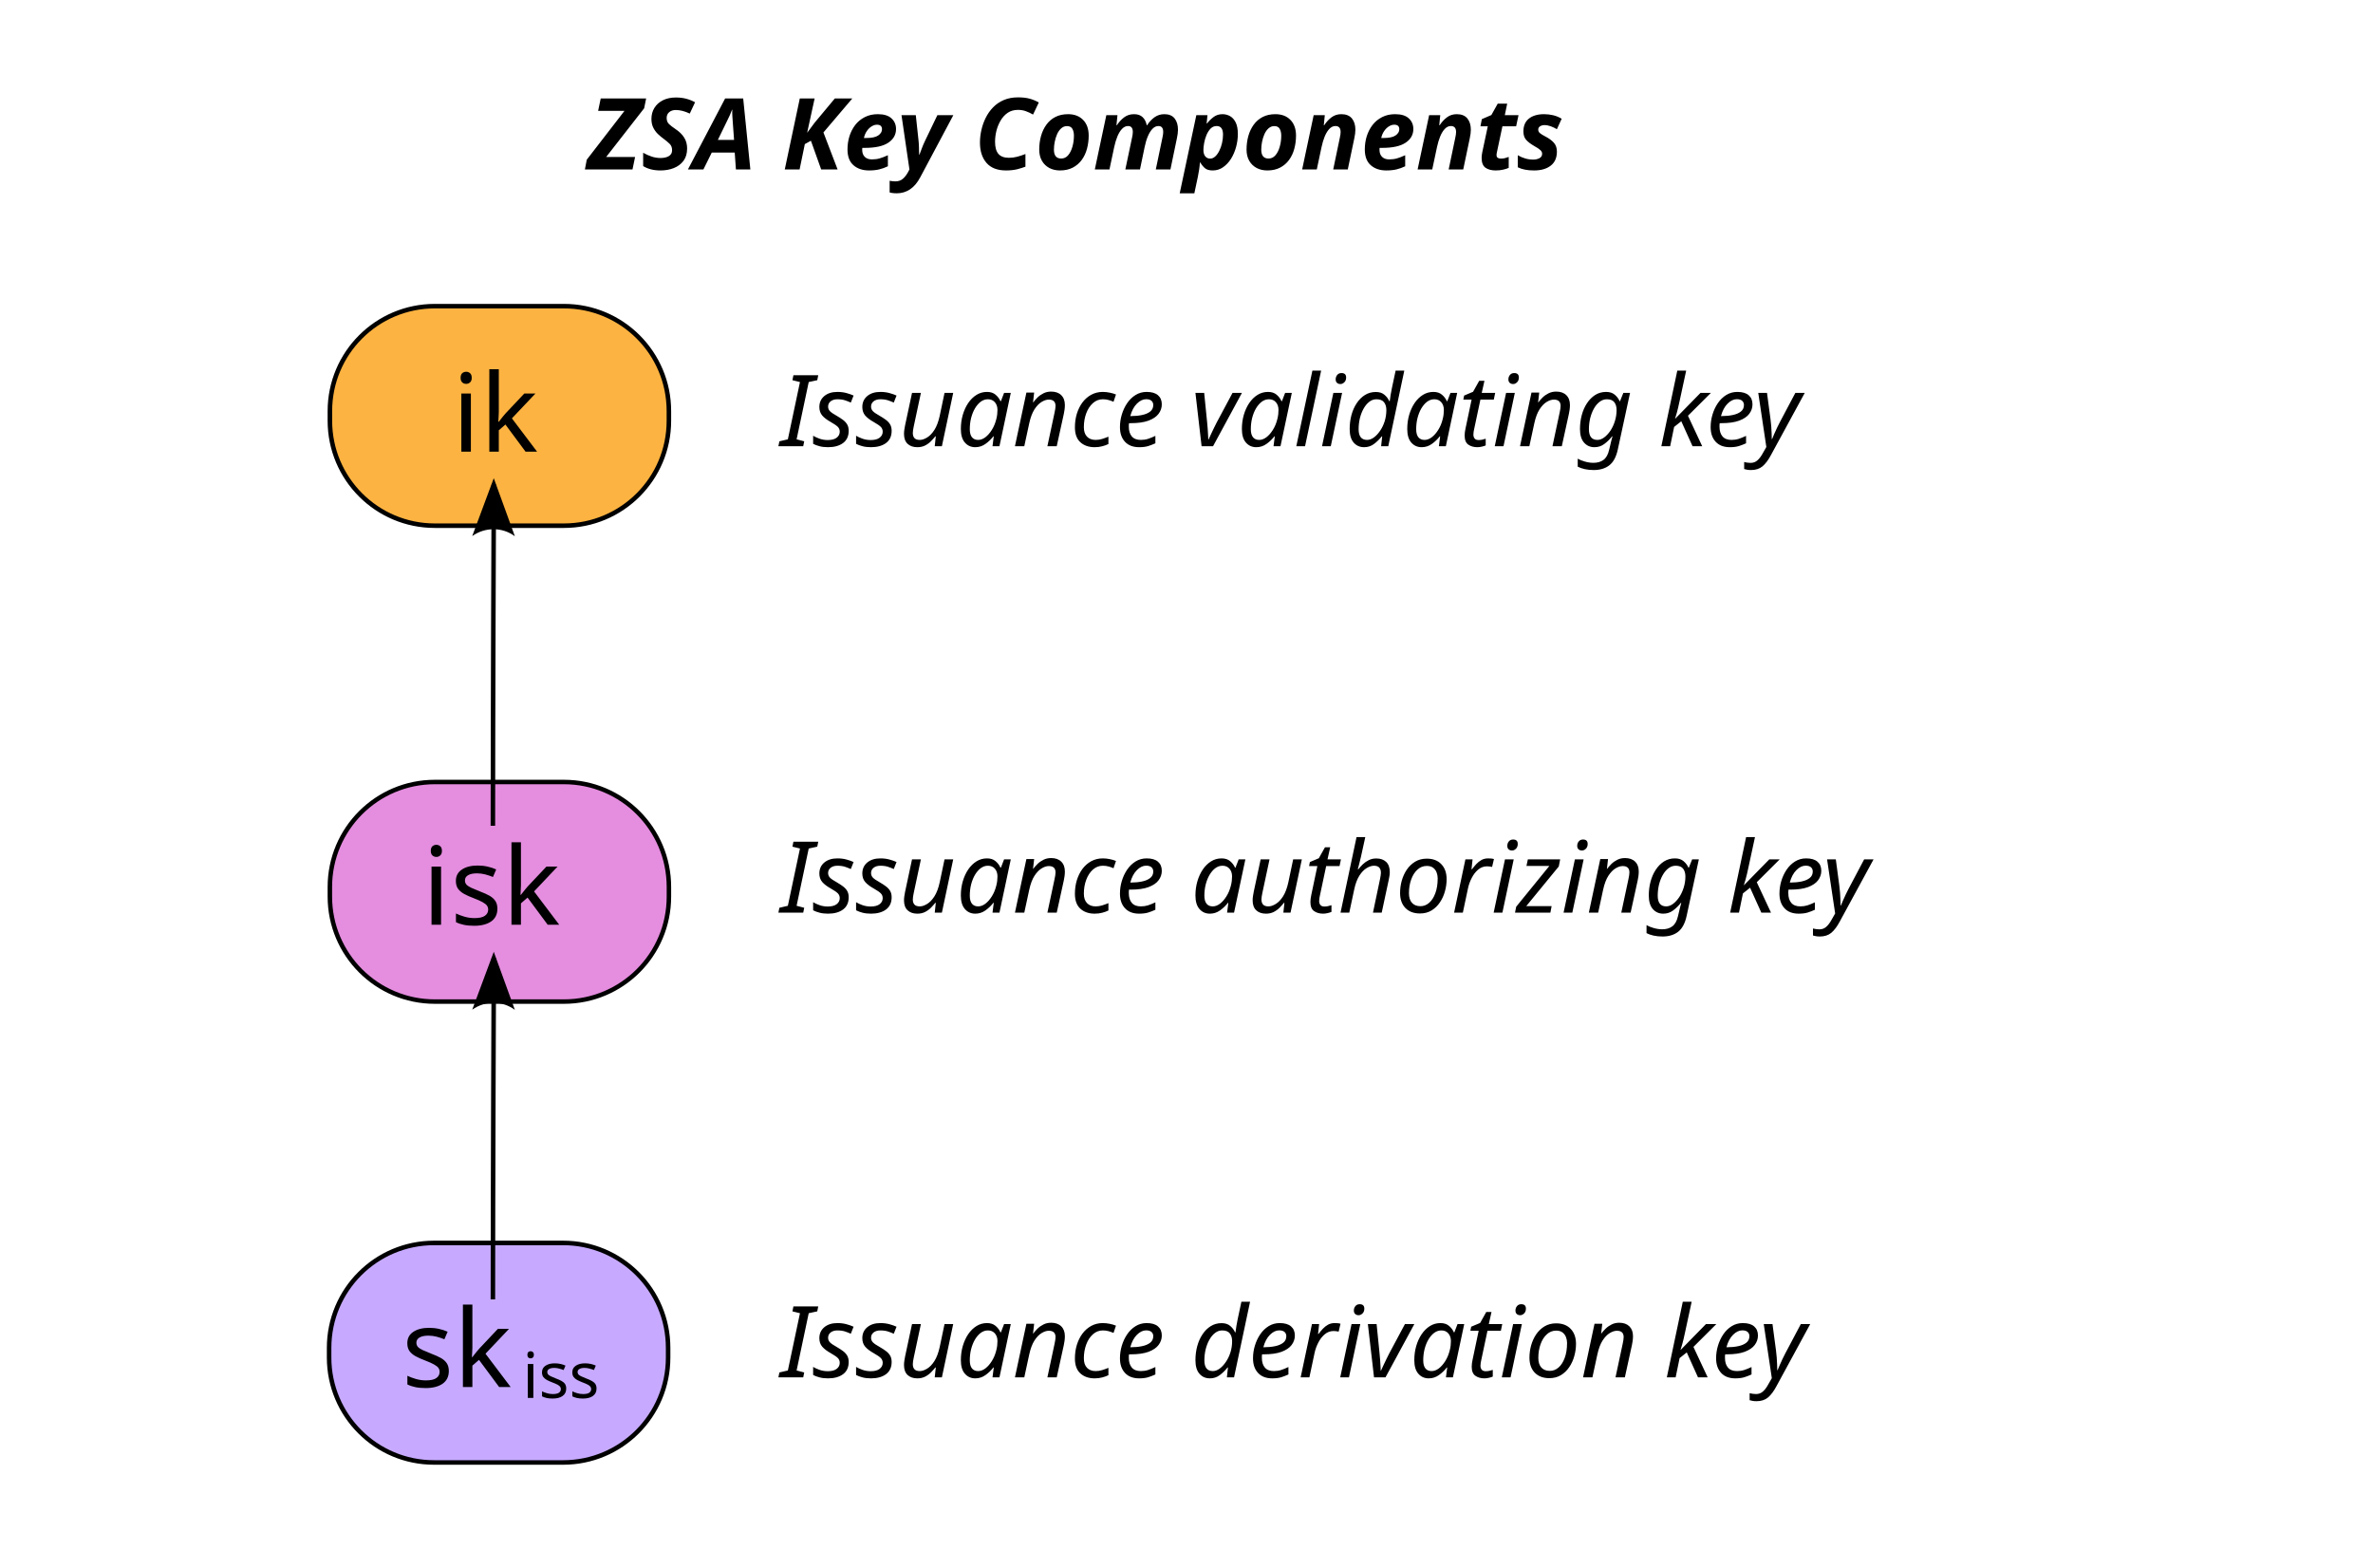
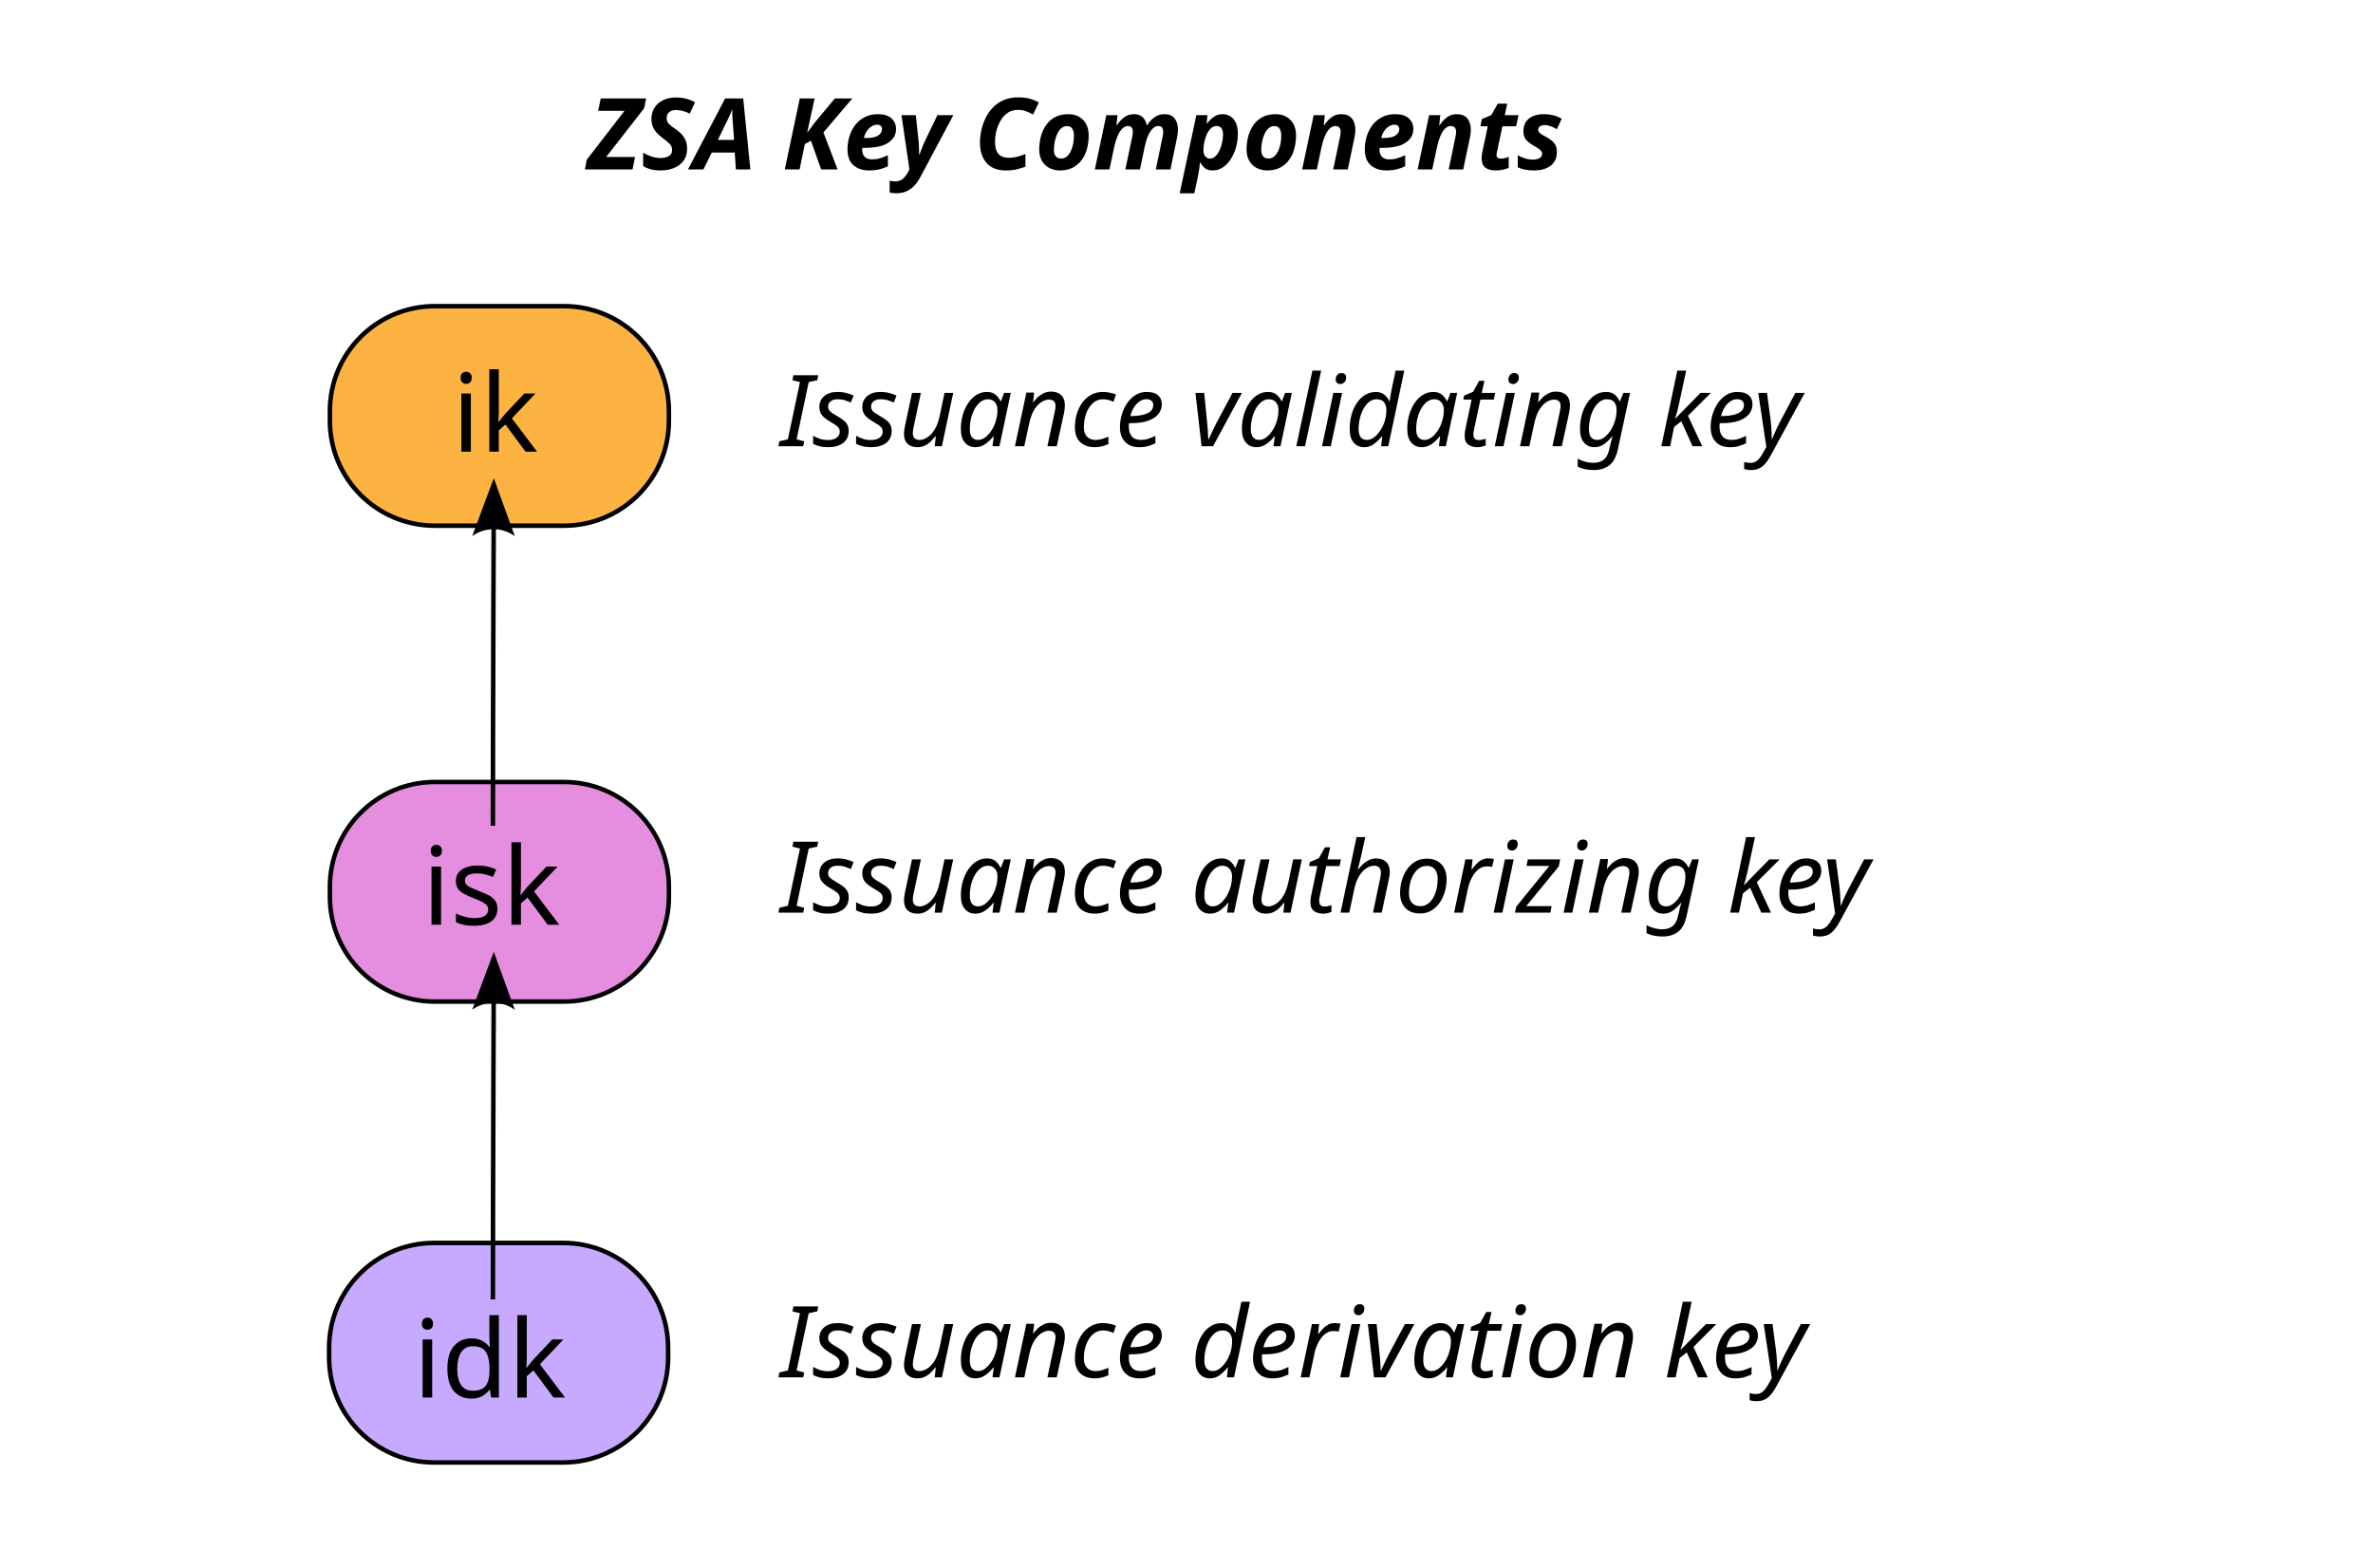
<svg xmlns="http://www.w3.org/2000/svg" width="560" height="370" id="svg2" version="1.1" xml:space="preserve">
  <defs id="defs4">
    <marker style="overflow:visible" id="Arrow2Lend" refX="0" refY="0" orient="auto">
      <path d="M -11.403,-4.733 1.417,-0.019 -11.403,4.695 c 2.048,-2.783 2.036,-6.591 10e-7,-9.428 z" style="fill-rule:evenodd;stroke-width:0.733;stroke-linejoin:round" id="path4007" />
    </marker>
    <marker style="overflow:visible" id="Arrow1Mend" refX="0" refY="0" orient="auto">
      <path style="fill-rule:evenodd;stroke:#000000;stroke-width:0.427pt" d="M -4.267,0 -6.4,2.133 1.067,0 -6.4,-2.133 Z" id="path3995" />
    </marker>
    <marker style="overflow:visible" id="Arrow1Mend-7" refX="0" refY="0" orient="auto">
      <path style="fill-rule:evenodd;stroke:#000000;stroke-width:0.427pt" d="M -4.267,0 -6.4,2.133 1.067,0 -6.4,-2.133 Z" id="path3995-1" />
    </marker>
    <marker style="overflow:visible" id="Arrow1Mend-3" refX="0" refY="0" orient="auto">
      <path style="fill-rule:evenodd;stroke:#000000;stroke-width:0.427pt" d="M -4.267,0 -6.4,2.133 1.067,0 -6.4,-2.133 Z" id="path3995-3" />
    </marker>
    <marker style="overflow:visible" id="Arrow1Mend-3A" refX="0" refY="0" orient="auto">
      <path style="fill:#f10090;fill-rule:evenodd;stroke:#f10090;stroke-width:0.427pt" d="M -4.267,0 -6.4,2.133 1.067,0 -6.4,-2.133 Z" id="path4669" />
    </marker>
    <marker style="overflow:visible" id="Arrow1Mendq" refX="0" refY="0" orient="auto">
      <path style="fill:#000000;fill-rule:evenodd;stroke:#000000;stroke-width:0.427pt" d="M -4.267,0 -6.4,2.133 1.067,0 -6.4,-2.133 Z" id="path4767" />
    </marker>
    <marker style="overflow:visible" id="Arrow1MendJ" refX="0" refY="0" orient="auto">
      <path style="fill:#000000;fill-rule:evenodd;stroke:#000000;stroke-width:0.427pt" d="M -4.267,0 -6.4,2.133 1.067,0 -6.4,-2.133 Z" id="path4770" />
    </marker>
    <marker style="overflow:visible" id="Arrow1Mend-3A2" refX="0" refY="0" orient="auto">
      <path style="fill:#f10090;fill-rule:evenodd;stroke:#f10090;stroke-width:0.427pt" d="M -4.267,0 -6.4,2.133 1.067,0 -6.4,-2.133 Z" id="path4773" />
    </marker>
    <marker style="overflow:visible" id="Arrow2Lendh" refX="0" refY="0" orient="auto">
      <path d="M -11.403,-4.733 1.417,-0.019 -11.403,4.695 c 2.048,-2.783 2.036,-6.591 10e-7,-9.428 z" style="fill:#f10090;fill-rule:evenodd;stroke:#f10090;stroke-width:0.733;stroke-linejoin:round" id="path5670" />
    </marker>
    <marker style="overflow:visible" id="Arrow2Lend-2" refX="0" refY="0" orient="auto">
      <path d="M -11.403,-4.733 1.417,-0.019 -11.403,4.695 c 2.048,-2.783 2.036,-6.591 10e-7,-9.428 z" style="fill-rule:evenodd;stroke-width:0.733;stroke-linejoin:round" id="path4007-6" />
    </marker>
    <marker style="overflow:visible" id="Arrow2Lend-2-8" refX="0" refY="0" orient="auto">
      <path d="M -11.403,-4.733 1.417,-0.019 -11.403,4.695 c 2.048,-2.783 2.036,-6.591 10e-7,-9.428 z" style="fill-rule:evenodd;stroke-width:0.733;stroke-linejoin:round" id="path4007-6-7" />
    </marker>
  </defs>
  <g id="layer1" transform="translate(0,-752.5196)">
    <rect ry="24.768" y="937.073" x="77.844" height="51.821" width="80.012" id="rect2985-9-36-9-2" style="fill:#e58ddf;fill-opacity:1;stroke:#000000;stroke-width:1.055;stroke-miterlimit:4;stroke-dasharray:none;stroke-dashoffset:0;stroke-opacity:1" />
    <rect style="fill:#c7aaff;fill-opacity:1;stroke:#000000;stroke-width:1.067;stroke-miterlimit:4;stroke-dasharray:none;stroke-dashoffset:0;stroke-opacity:1" id="rect2985-9-36-9" width="80" height="51.81" x="77.666" y="1045.853" ry="24.762" />
    <rect ry="24.762" y="824.772" x="77.85" height="51.81" width="80" id="rect2985-9-7-8" style="fill:#fdb341;fill-opacity:1;stroke:#000000;stroke-width:1.067;stroke-miterlimit:4;stroke-dasharray:none;stroke-dashoffset:0;stroke-opacity:1" />
-     <text id="text3755-4" y="1079.853" x="94.809" style="font-style:normal;font-weight:normal;font-size:25.6px;line-height:125%;font-family:Sans;letter-spacing:0px;word-spacing:0px;fill:#000000;fill-opacity:1;stroke:none;stroke-width:1.067" xml:space="preserve">
-       <tspan y="1079.853" x="94.809" id="tspan3757-5" style="stroke-width:1.067">sk</tspan>
-     </text>
-     <text id="text3759-9" y="1082.424" x="123.286" style="font-style:normal;font-weight:normal;font-size:14.933px;line-height:125%;font-family:Sans;letter-spacing:0px;word-spacing:0px;fill:#000000;fill-opacity:1;stroke:none;stroke-width:1.067" xml:space="preserve">
-       <tspan y="1082.424" x="123.286" id="tspan3761-0" style="stroke-width:1.067">iss</tspan>
+     <text id="text3755-4" y="1082.341" x="97.566" style="font-style:normal;font-weight:normal;font-size:25.6px;line-height:125%;font-family:Sans;letter-spacing:0px;word-spacing:0px;fill:#000000;fill-opacity:1;stroke:none;stroke-width:1.067" xml:space="preserve">
+       <tspan y="1082.341" x="97.566" id="tspan3757-5" style="stroke-width:1.067">idk</tspan>
    </text>
    <text id="text3850" y="857.824" x="184.16" style="font-style:italic;font-variant:normal;font-weight:normal;font-stretch:normal;font-size:19.2px;line-height:125%;font-family:Serif;-inkscape-font-specification:'Serif Italic';letter-spacing:0px;word-spacing:0px;fill:#000000;fill-opacity:1;stroke:none;stroke-width:1.067" xml:space="preserve">
      <tspan style="font-style:italic;font-variant:normal;font-weight:normal;font-stretch:normal;font-size:23.467px;font-family:Quattrocento;-inkscape-font-specification:'Quattrocento Italic';stroke-width:1.067" y="857.824" x="184.16" id="tspan3852">Issuance validating key</tspan>
    </text>
    <text id="text3850-3-1" y="1077.58" x="184.16" style="font-style:italic;font-variant:normal;font-weight:normal;font-stretch:normal;font-size:19.2px;line-height:125%;font-family:Serif;-inkscape-font-specification:'Serif Italic';letter-spacing:0px;word-spacing:0px;fill:#000000;fill-opacity:1;stroke:none;stroke-width:1.067" xml:space="preserve">
      <tspan style="font-style:italic;font-variant:normal;font-weight:normal;font-stretch:normal;font-size:23.467px;font-family:Quattrocento;-inkscape-font-specification:'Quattrocento Italic';stroke-width:1.067" y="1077.58" x="184.16" id="tspan3852-9-9">Issuance derivation key</tspan>
    </text>
    <text id="text3850-7" y="792.51" x="138.731" style="font-style:italic;font-variant:normal;font-weight:normal;font-stretch:normal;font-size:19.2px;line-height:125%;font-family:Serif;-inkscape-font-specification:'Serif Italic';letter-spacing:0px;word-spacing:0px;fill:#000000;fill-opacity:1;stroke:none;stroke-width:1.067" xml:space="preserve">
      <tspan style="font-style:italic;font-variant:normal;font-weight:bold;font-stretch:normal;font-size:23.467px;font-family:Quattrocento;-inkscape-font-specification:'Quattrocento Italic';stroke-width:1.067" y="792.51" x="138.731" id="tspan3852-97">ZSA Key Components</tspan>
    </text>
    <text id="text3755-6" y="970.754" x="99.665" style="font-style:normal;font-weight:normal;font-size:25.6px;line-height:125%;font-family:Sans;letter-spacing:0px;word-spacing:0px;fill:#000000;fill-opacity:1;stroke:none;stroke-width:1.067" xml:space="preserve">
      <tspan y="970.754" x="99.665" id="tspan3757-7" style="stroke-width:1.067">isk</tspan>
    </text>
    <text id="text3755-6-6" y="859.113" x="106.699" style="font-style:normal;font-weight:normal;font-size:25.6px;line-height:125%;font-family:Sans;letter-spacing:0px;word-spacing:0px;fill:#000000;fill-opacity:1;stroke:none;stroke-width:1.067" xml:space="preserve">
      <tspan y="859.113" x="106.699" id="tspan3757-7-0" style="stroke-width:1.067">ik</tspan>
    </text>
    <text id="text3850-3-0" y="967.912" x="184.16" style="font-style:italic;font-variant:normal;font-weight:normal;font-stretch:normal;font-size:19.2px;line-height:125%;font-family:Serif;-inkscape-font-specification:'Serif Italic';letter-spacing:0px;word-spacing:0px;fill:#000000;fill-opacity:1;stroke:none;stroke-width:1.067" xml:space="preserve">
      <tspan style="font-style:italic;font-variant:normal;font-weight:normal;font-stretch:normal;font-size:23.467px;font-family:Quattrocento;-inkscape-font-specification:'Quattrocento Italic';stroke-width:1.067" y="967.912" x="184.16" id="tspan3852-9-93">Issuance authorizing key</tspan>
    </text>
    <path id="path3980" d="m 116.316,1059.174 c -0.003,-22.79 0.224,-80.516 0.224,-80.516" style="fill:none;stroke:#000000;stroke-width:1.067px;stroke-linecap:butt;stroke-linejoin:miter;stroke-opacity:1;marker-end:url(#Arrow2Lend)" />
    <path id="path3980-1" d="m 116.315,947.401 c -0.003,-22.79 0.224,-80.516 0.224,-80.516" style="fill:none;stroke:#000000;stroke-width:1.067px;stroke-linecap:butt;stroke-linejoin:miter;stroke-opacity:1;marker-end:url(#Arrow2Lend-2)" />
  </g>
</svg>
